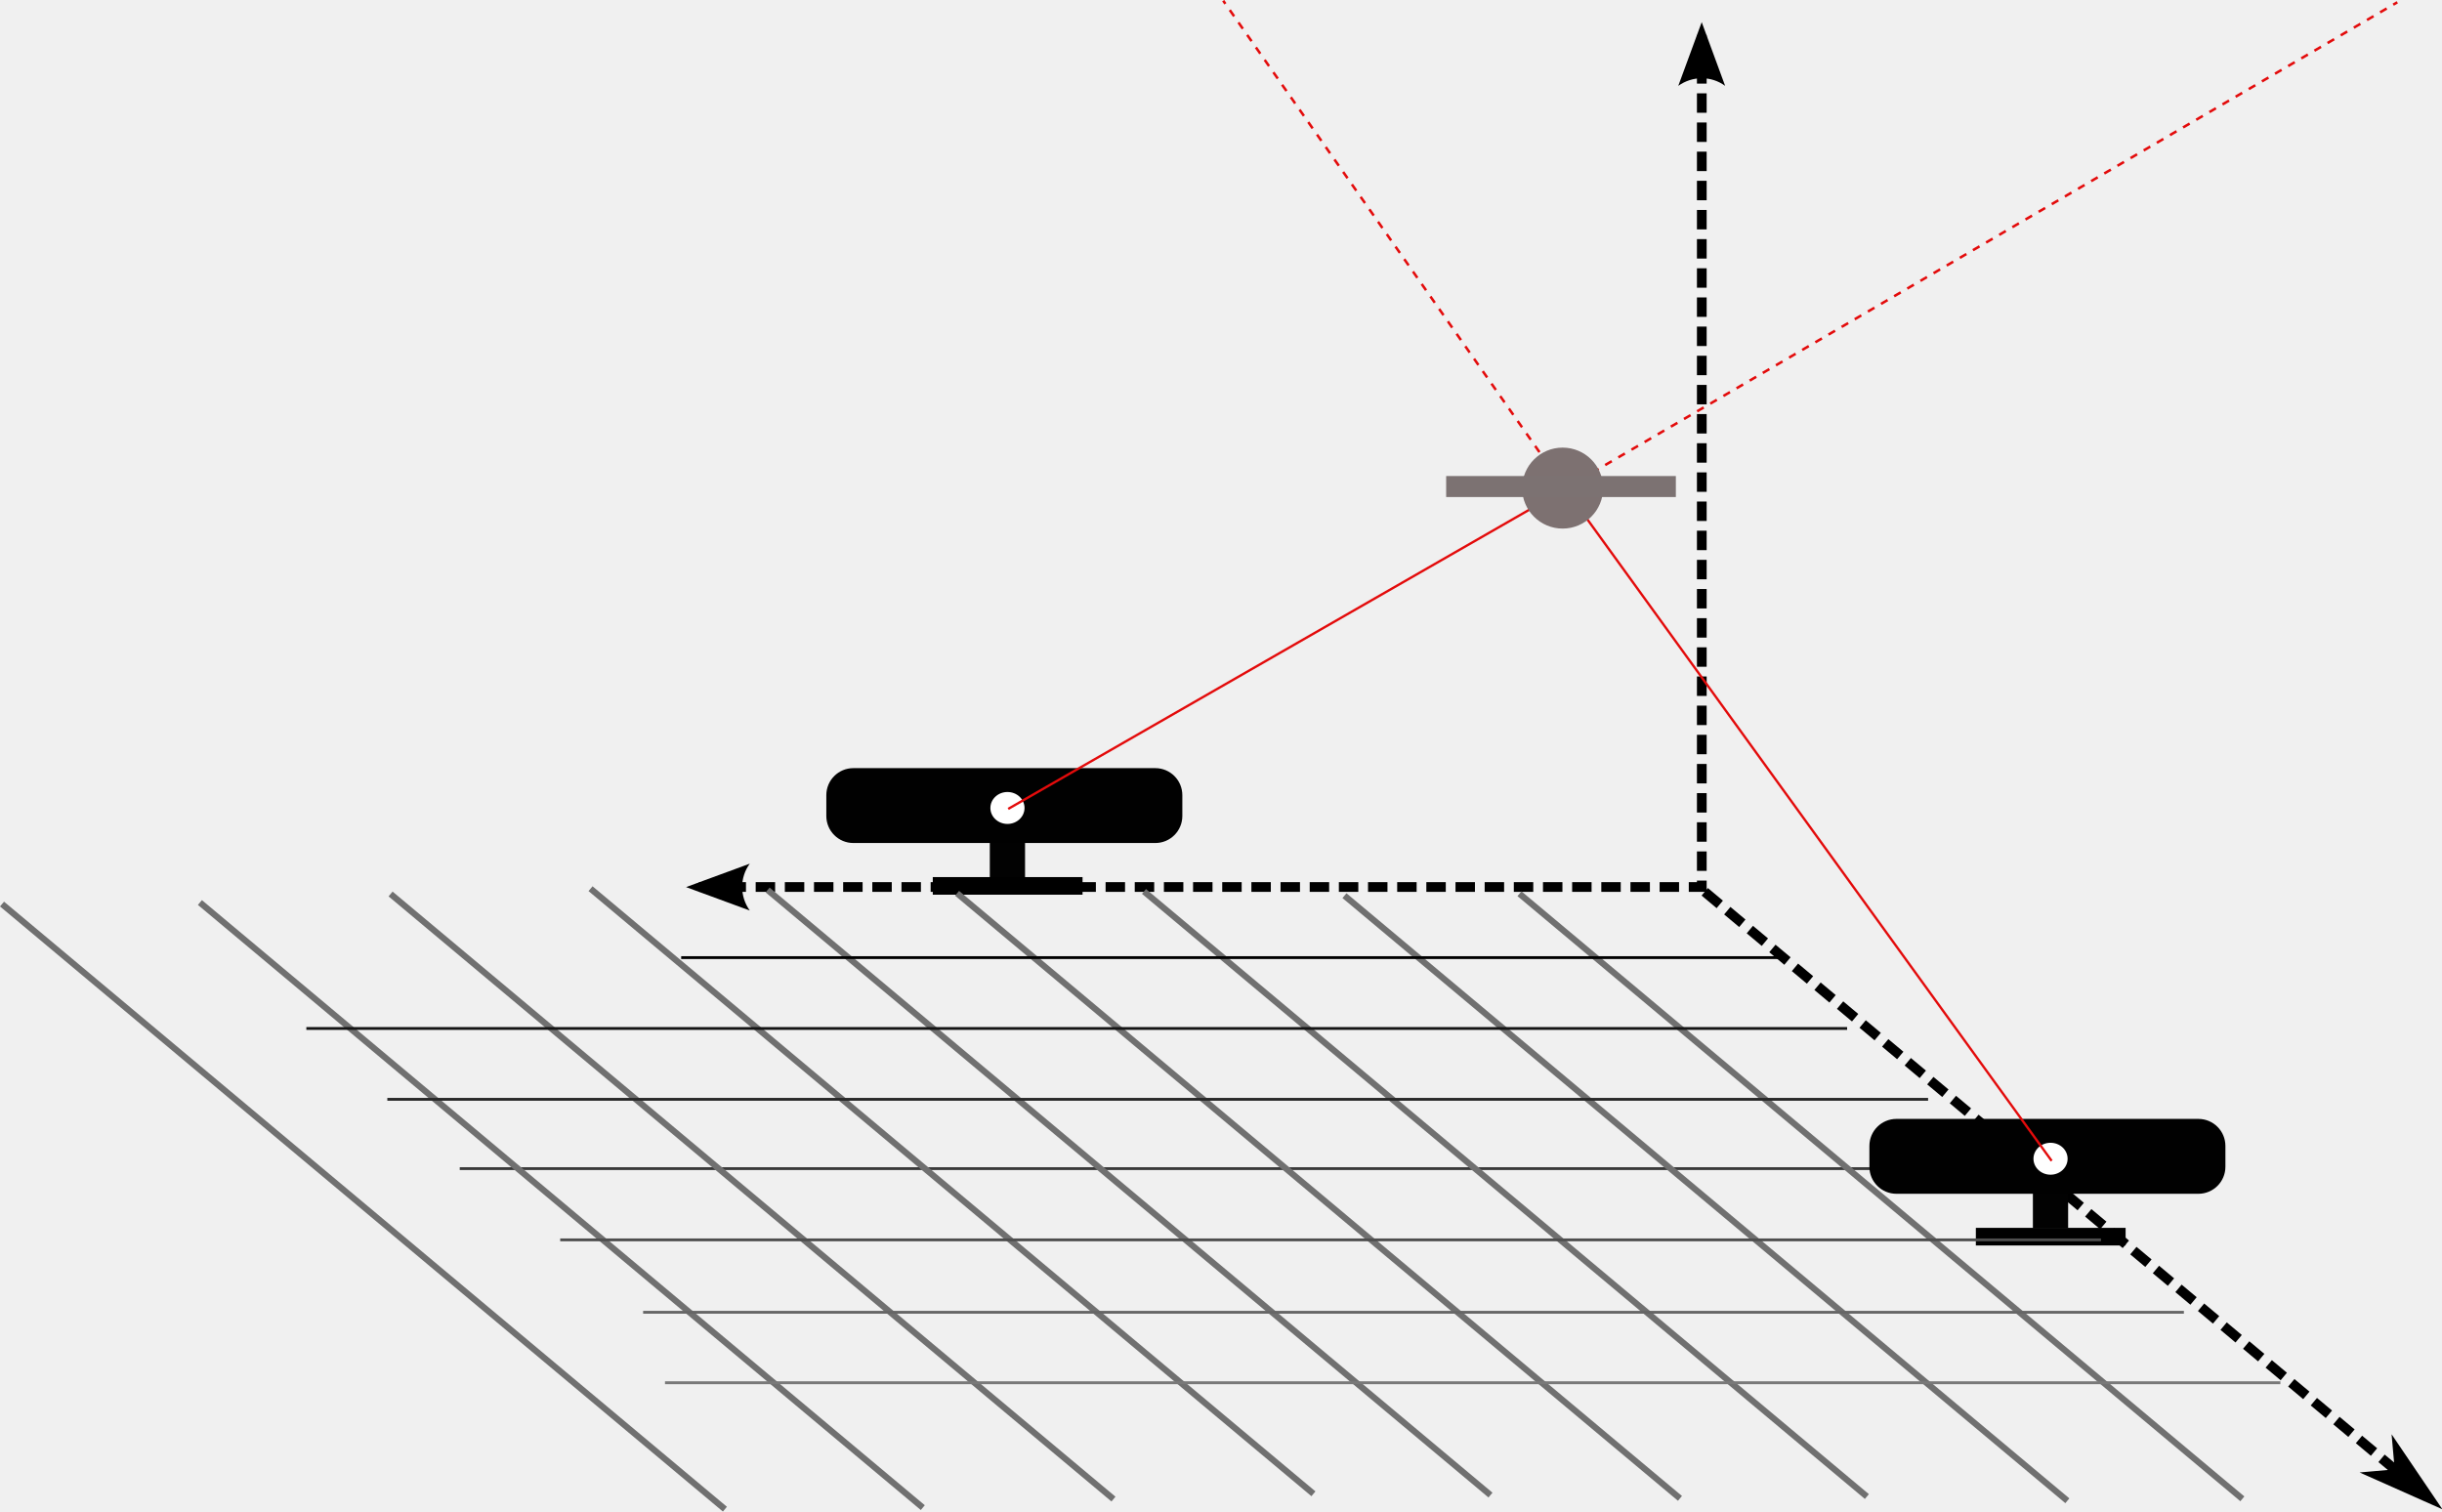
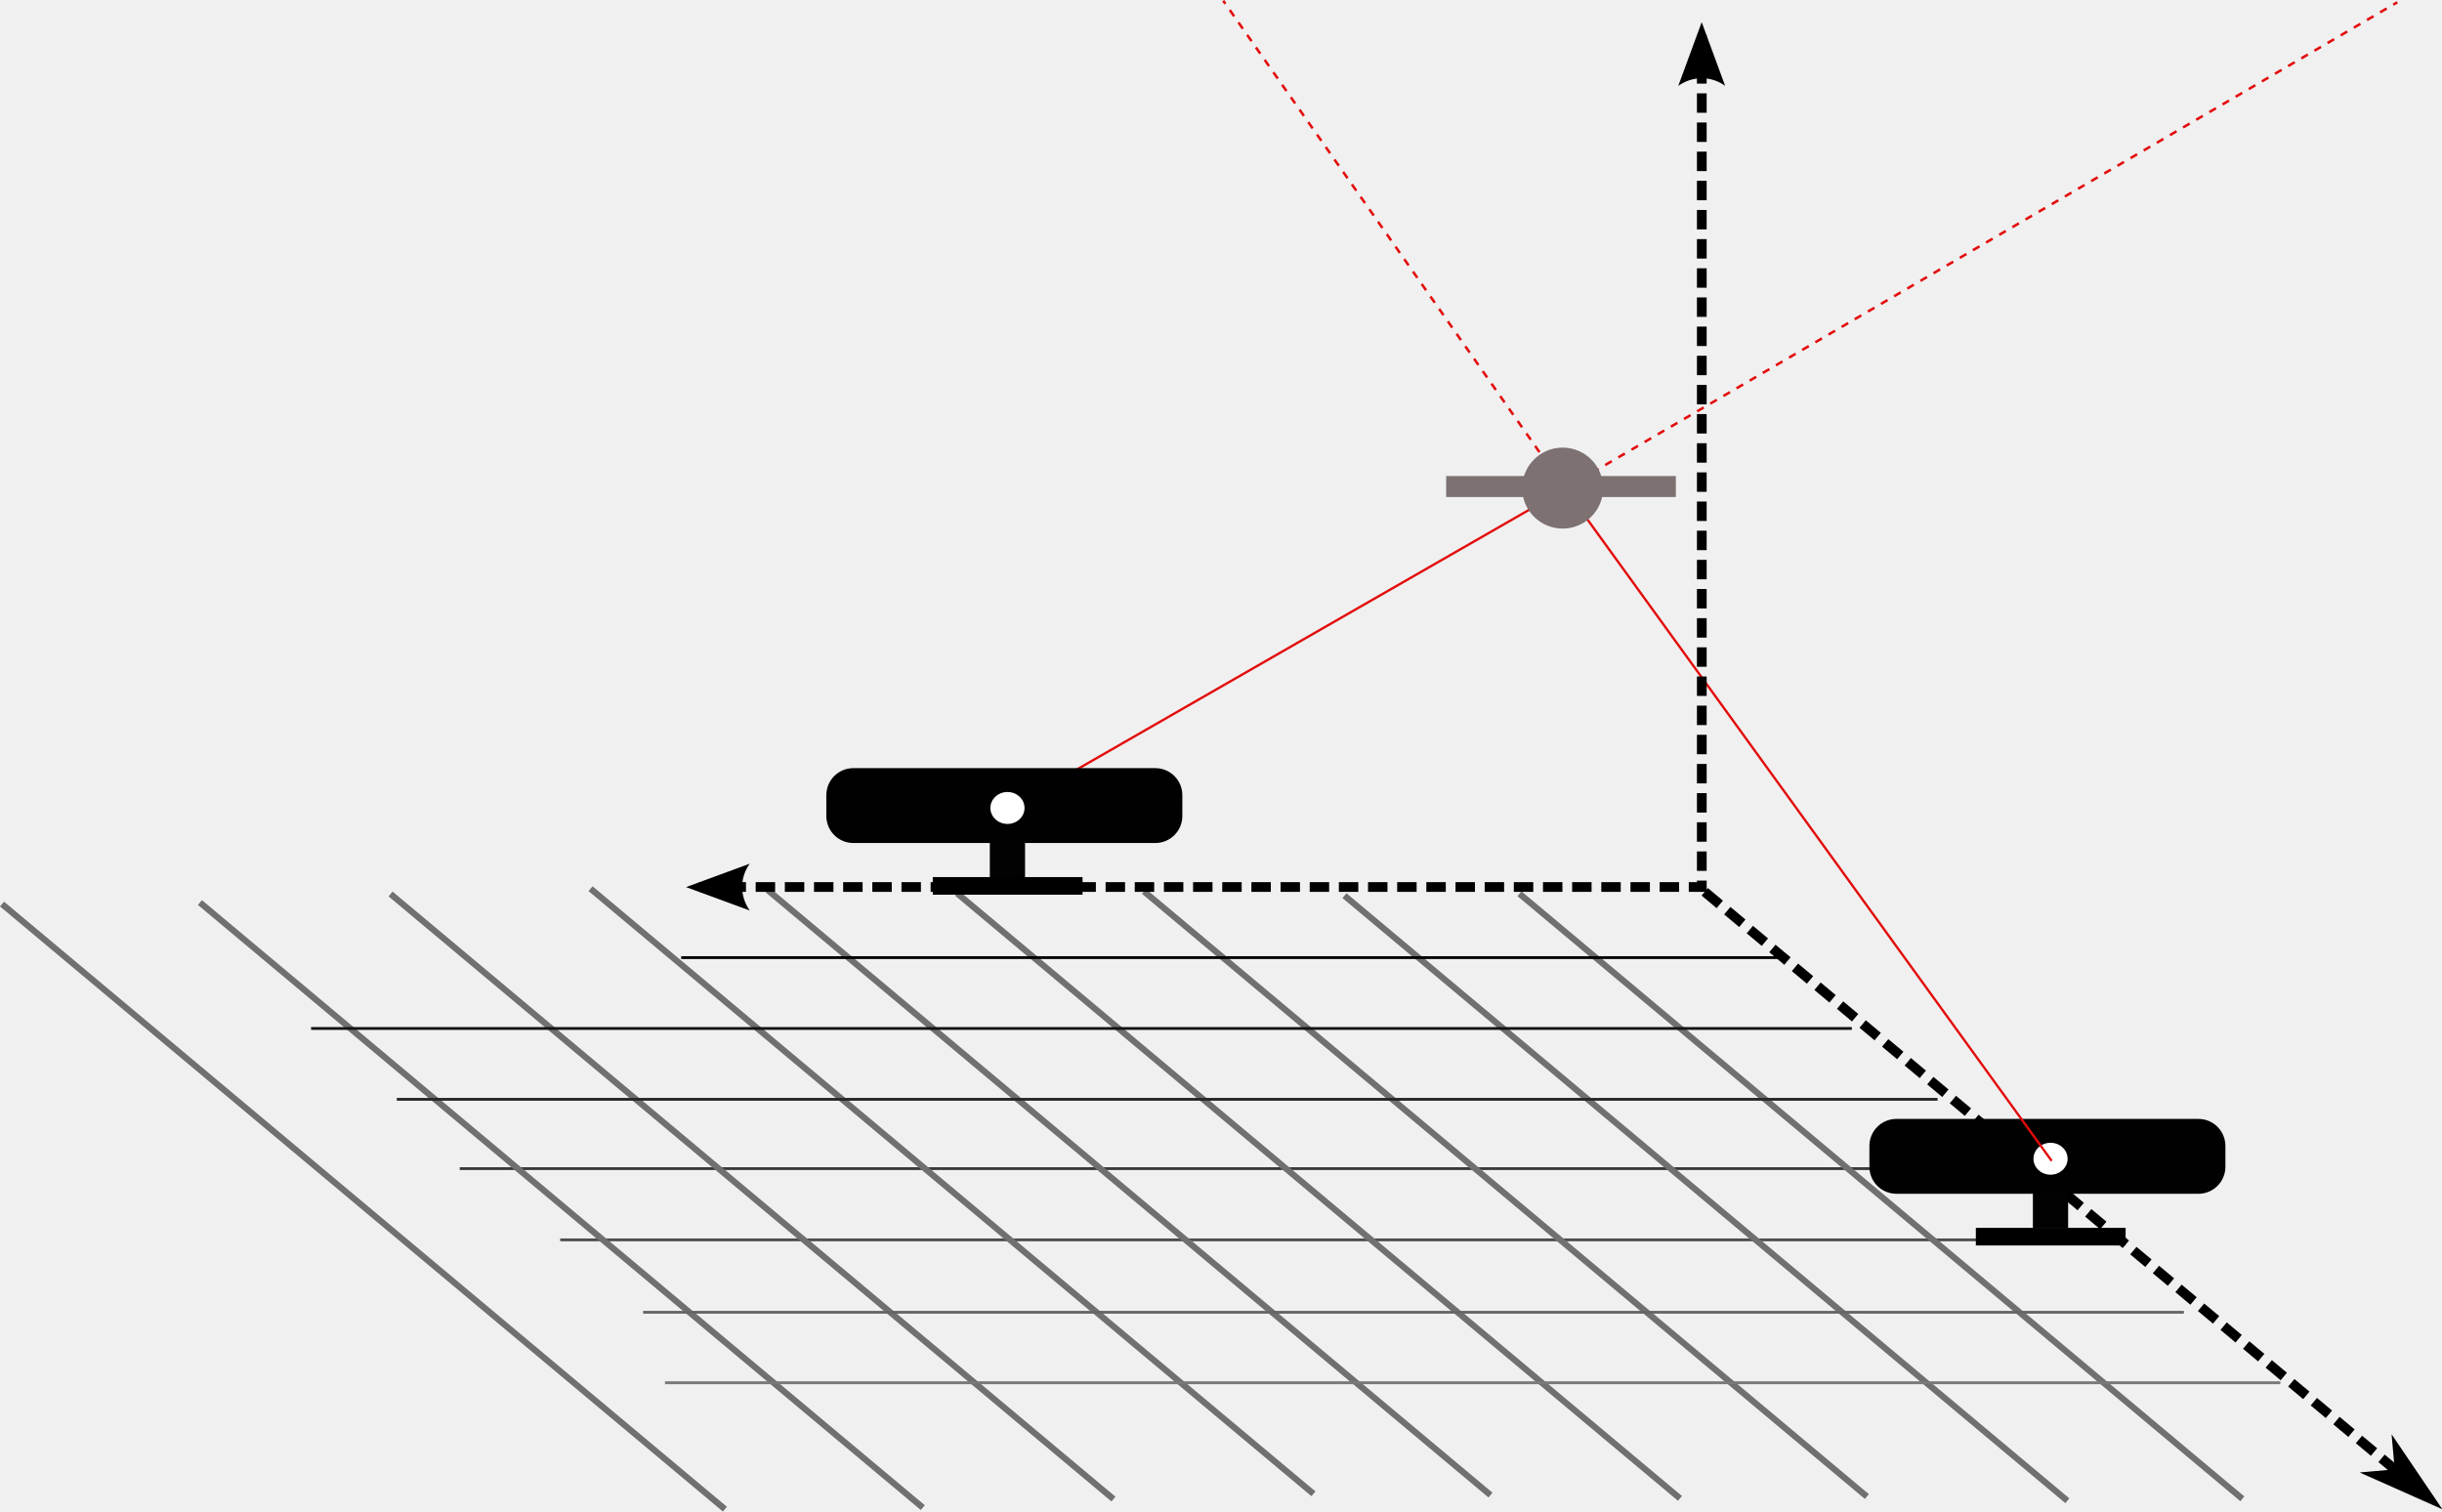
<svg xmlns="http://www.w3.org/2000/svg" xmlns:xlink="http://www.w3.org/1999/xlink" width="1032.598" height="639.188" id="svg2" version="1.1">
  <defs id="defs4">
    <marker orient="auto" refY="0" refX="0" id="Arrow1Mend" style="overflow:visible">
      <path id="path3845" d="M 0,0 5,-5 -12.5,0 5,5 0,0 z" style="fill-rule:evenodd;stroke:#000000;stroke-width:1pt" transform="matrix(-0.4,0,0,-0.4,-4,0)" />
    </marker>
    <marker orient="auto" refY="0" refX="0" id="Arrow2Mend" style="overflow:visible">
      <path id="path3863" style="fill-rule:evenodd;stroke-width:0.625;stroke-linejoin:round" d="M 8.719,4.034 -2.207,0.016 8.719,-4.002 c -1.745,2.372 -1.735,5.617 -6e-7,8.035 z" transform="scale(-0.6,-0.6)" />
    </marker>
    <marker orient="auto" refY="0" refX="0" id="Arrow2Mstart" style="overflow:visible">
      <path id="path3860" style="fill-rule:evenodd;stroke-width:0.625;stroke-linejoin:round" d="M 8.719,4.034 -2.207,0.016 8.719,-4.002 c -1.745,2.372 -1.735,5.617 -6e-7,8.035 z" transform="scale(0.6,0.6)" />
    </marker>
    <marker orient="auto" refY="0" refX="0" id="Arrow2Lstart" style="overflow:visible">
      <path id="path3854" style="fill-rule:evenodd;stroke-width:0.625;stroke-linejoin:round" d="M 8.719,4.034 -2.207,0.016 8.719,-4.002 c -1.745,2.372 -1.735,5.617 -6e-7,8.035 z" transform="matrix(1.1,0,0,1.1,1.1,0)" />
    </marker>
    <marker orient="auto" refY="0" refX="0" id="Arrow1Lstart" style="overflow:visible">
      <path id="path3836" d="M 0,0 5,-5 -12.5,0 5,5 0,0 z" style="fill-rule:evenodd;stroke:#000000;stroke-width:1pt" transform="matrix(0.8,0,0,0.8,10,0)" />
    </marker>
    <marker orient="auto" refY="0" refX="0" id="Arrow2Lend" style="overflow:visible">
      <path id="path3857" style="fill-rule:evenodd;stroke-width:0.625;stroke-linejoin:round" d="M 8.719,4.034 -2.207,0.016 8.719,-4.002 c -1.745,2.372 -1.735,5.617 -6e-7,8.035 z" transform="matrix(-1.1,0,0,-1.1,-1.1,0)" />
    </marker>
    <marker orient="auto" refY="0" refX="0" id="Arrow1Lend" style="overflow:visible">
      <path id="path3839" d="M 0,0 5,-5 -12.5,0 5,5 0,0 z" style="fill-rule:evenodd;stroke:#000000;stroke-width:1pt" transform="matrix(-0.8,0,0,-0.8,-10,0)" />
    </marker>
    <marker orient="auto" refY="0" refX="0" id="Arrow1Mend-3" style="overflow:visible">
      <path id="path3845-3" d="M 0,0 5,-5 -12.5,0 5,5 0,0 z" style="fill-rule:evenodd;stroke:#000000;stroke-width:1pt" transform="matrix(-0.4,0,0,-0.4,-4,0)" />
    </marker>
    <marker orient="auto" refY="0" refX="0" id="Arrow1Mend-9" style="overflow:visible">
      <path id="path3845-1" d="M 0,0 5,-5 -12.5,0 5,5 0,0 z" style="fill-rule:evenodd;stroke:#000000;stroke-width:1pt" transform="matrix(-0.4,0,0,-0.4,-4,0)" />
    </marker>
  </defs>
  <g id="layer1" transform="translate(288.0312,2.21875)">
+     <path style="fill:none;stroke:#4e4e4e;stroke-width:1.194px;stroke-linecap:butt;stroke-linejoin:miter;stroke-opacity:1" d="m 600.363,522.086 -651.517,0" id="path6013-2-3" />
    <path style="fill:none;stroke:#3a3a3a;stroke-width:1.194px;stroke-linecap:butt;stroke-linejoin:miter;stroke-opacity:1" d="m 557.888,491.958 -651.517,0" id="path6013-2-8" />
-     <path style="fill:none;stroke:#000000;stroke-width:4.11;stroke-linecap:butt;stroke-linejoin:miter;stroke-miterlimit:4;stroke-opacity:1;stroke-dasharray:8.22, 4.11;stroke-dashoffset:0;marker-start:url(#Arrow2Mstart);marker-end:url(#Arrow2Mend)" d="m 431.574,12.587 0,360.286 -424.063,0" id="path3062" />
    <path style="fill:none;stroke:#000000;stroke-width:4.147;stroke-linecap:butt;stroke-linejoin:miter;stroke-miterlimit:4;stroke-opacity:1;stroke-dasharray:8.294, 4.147;stroke-dashoffset:0;marker-end:url(#Arrow1Mend)" d="m 432.811,374.901 305.674,255.879" id="path5412" />
    <g id="g5624" transform="translate(-57.78551,-187.5148)">
      <a style="fill:#010101;fill-opacity:1" transform="translate(60.58423,117.2173)" id="a2993">
        <rect style="fill:#010101;fill-opacity:1" id="rect2985" width="150.54" height="31.664" x="499.643" y="541.235" ry="11.429" />
      </a>
      <rect y="689.787" x="629.36" height="14.901" width="14.901" id="rect2987" style="fill:#020202;fill-opacity:1" />
      <rect y="704.523" x="605.243" height="7.45" width="63.328" id="rect2989" style="fill:#000000;fill-opacity:1" />
      <path transform="matrix(1.127273,0,0,1,-14.98604,114.4234)" d="m 584.62,560.872 c 0,3.729 -2.867,6.752 -6.403,6.752 -3.536,0 -6.403,-3.023 -6.403,-6.752 0,-3.729 2.867,-6.752 6.403,-6.752 3.536,0 6.403,3.023 6.403,6.752 z" id="path2991" style="fill:#ffffff;fill-opacity:1" />
    </g>
-     <use x="0" y="0" xlink:href="#g5624" id="use5664" transform="translate(-441.0632,-148.3326)" width="744.094" height="1052.362" />
    <path style="fill:none;stroke:#e30b0b;stroke-width:0.996px;stroke-linecap:butt;stroke-linejoin:miter;stroke-opacity:1" d="m 138.288,339.839 236.272,-135.658 0,1.317 204.943,283.17" id="path5666" />
    <path style="fill:none;stroke:#e30b0b;stroke-width:1.072;stroke-linecap:butt;stroke-linejoin:miter;stroke-miterlimit:4;stroke-opacity:1;stroke-dasharray:3.216, 3.216;stroke-dashoffset:0" d="M 374.065,204.16 725.671,-1.254" id="path5668" />
    <path style="fill:none;stroke:#e30b0b;stroke-width:1.072;stroke-linecap:butt;stroke-linejoin:miter;stroke-miterlimit:4;stroke-opacity:1;stroke-dasharray:3.215, 3.215;stroke-dashoffset:0" d="M 374.006,204.781 229.202,-1.924" id="path5670" />
    <path style="fill:#7d7171;fill-opacity:1;stroke:none" id="path5691" d="m 389.846,204.183 c 0,9.456 -7.666,17.122 -17.122,17.122 -9.456,0 -17.122,-7.666 -17.122,-17.122 0,-9.456 7.666,-17.122 17.122,-17.122 9.456,0 17.122,7.666 17.122,17.122 z" />
    <rect style="fill:#7c7272;fill-opacity:1;stroke:none" id="rect5693" width="97.123" height="8.88" x="323.48" y="199.084" />
    <path style="fill:none;stroke:#707070;stroke-width:2.647;stroke-linecap:butt;stroke-linejoin:miter;stroke-miterlimit:4;stroke-opacity:1;stroke-dasharray:none;stroke-dashoffset:0;marker-end:none" d="m 354.472,375.718 305.674,255.879" id="path5412-0" />
    <path style="fill:none;stroke:#707070;stroke-width:2.647;stroke-linecap:butt;stroke-linejoin:miter;stroke-miterlimit:4;stroke-opacity:1;stroke-dasharray:none;stroke-dashoffset:0;marker-end:none" d="M 280.472,376.531 586.146,632.409" id="path5412-0-0" />
    <path style="fill:none;stroke:#707070;stroke-width:2.647;stroke-linecap:butt;stroke-linejoin:miter;stroke-miterlimit:4;stroke-opacity:1;stroke-dasharray:none;stroke-dashoffset:0;marker-end:none" d="m 195.701,374.748 305.674,255.879" id="path5412-0-4" />
    <path style="fill:none;stroke:#707070;stroke-width:2.647;stroke-linecap:butt;stroke-linejoin:miter;stroke-miterlimit:4;stroke-opacity:1;stroke-dasharray:none;stroke-dashoffset:0;marker-end:none" d="M 116.665,375.526 422.339,631.405" id="path5412-0-04" />
    <path style="fill:none;stroke:#707070;stroke-width:2.647;stroke-linecap:butt;stroke-linejoin:miter;stroke-miterlimit:4;stroke-opacity:1;stroke-dasharray:none;stroke-dashoffset:0;marker-end:none" d="M 36.544,374.129 342.218,630.008" id="path5412-0-45" />
    <path style="fill:none;stroke:#707070;stroke-width:2.647;stroke-linecap:butt;stroke-linejoin:miter;stroke-miterlimit:4;stroke-opacity:1;stroke-dasharray:none;stroke-dashoffset:0;marker-end:none" d="M -38.322,373.584 267.352,629.462" id="path5412-0-02" />
    <path style="fill:none;stroke:#707070;stroke-width:2.647;stroke-linecap:butt;stroke-linejoin:miter;stroke-miterlimit:4;stroke-opacity:1;stroke-dasharray:none;stroke-dashoffset:0;marker-end:none" d="m -122.874,375.825 305.674,255.879" id="path5412-0-2" />
    <path style="fill:none;stroke:#707070;stroke-width:2.647;stroke-linecap:butt;stroke-linejoin:miter;stroke-miterlimit:4;stroke-opacity:1;stroke-dasharray:none;stroke-dashoffset:0;marker-end:none" d="m -203.497,379.436 305.674,255.879" id="path5412-0-13" />
    <path style="fill:none;stroke:#707070;stroke-width:2.647;stroke-linecap:butt;stroke-linejoin:miter;stroke-miterlimit:4;stroke-opacity:1;stroke-dasharray:none;stroke-dashoffset:0;marker-end:none" d="M -287.176,380.082 18.498,635.96" id="path5412-0-13-1" />
    <path style="fill:none;stroke:#000000;stroke-width:1.194;stroke-linecap:butt;stroke-linejoin:miter;stroke-miterlimit:4;stroke-opacity:1;stroke-dasharray:none" d="m 464.91,402.728 -464.901,0" id="path6013" />
-     <path style="fill:none;stroke:#141414;stroke-width:1.194px;stroke-linecap:butt;stroke-linejoin:miter;stroke-opacity:1" d="m 493.024,432.691 -651.517,0" id="path6013-2" />
-     <path style="fill:none;stroke:#4e4e4e;stroke-width:1.194px;stroke-linecap:butt;stroke-linejoin:miter;stroke-opacity:1" d="m 600.363,522.086 -651.517,0" id="path6013-2-3" />
-     <path style="fill:none;stroke:#282828;stroke-width:1.194px;stroke-linecap:butt;stroke-linejoin:miter;stroke-opacity:1" d="m 527.267,462.654 -651.517,0" id="path6013-2-7" />
+     <path style="fill:none;stroke:#141414;stroke-width:1.194px;stroke-linecap:butt;stroke-linejoin:miter;stroke-opacity:1" d="m 495.024,432.691 -651.517,0" id="path6013-2" />
+     <path style="fill:none;stroke:#282828;stroke-width:1.194px;stroke-linecap:butt;stroke-linejoin:miter;stroke-opacity:1" d="m 531.267,462.654 -651.517,0" id="path6013-2-7" />
    <path style="fill:none;stroke:#666666;stroke-width:1.194px;stroke-linecap:butt;stroke-linejoin:miter;stroke-opacity:1" d="m 635.429,552.707 -651.517,0" id="path6013-2-9" />
    <path style="fill:none;stroke:#797979;stroke-width:1.223px;stroke-linecap:butt;stroke-linejoin:miter;stroke-opacity:1" d="m 676.229,582.505 -683.068,0" id="path6013-2-35" />
+     <use x="0" y="0" xlink:href="#g5624" id="use5664" transform="translate(-441.0632,-148.3326)" width="744.094" height="1052.362" />
+     <path style="fill:none;stroke:#000000;stroke-width:4.11;stroke-linecap:butt;stroke-linejoin:miter;stroke-miterlimit:4;stroke-opacity:1;stroke-dasharray:8.22, 4.11;stroke-dashoffset:0;marker-start:url(#Arrow2Mstart);marker-end:url(#Arrow2Mend)" d="m 431.574,12.587 0,360.286 -424.063,0" id="path3062" />
  </g>
</svg>
